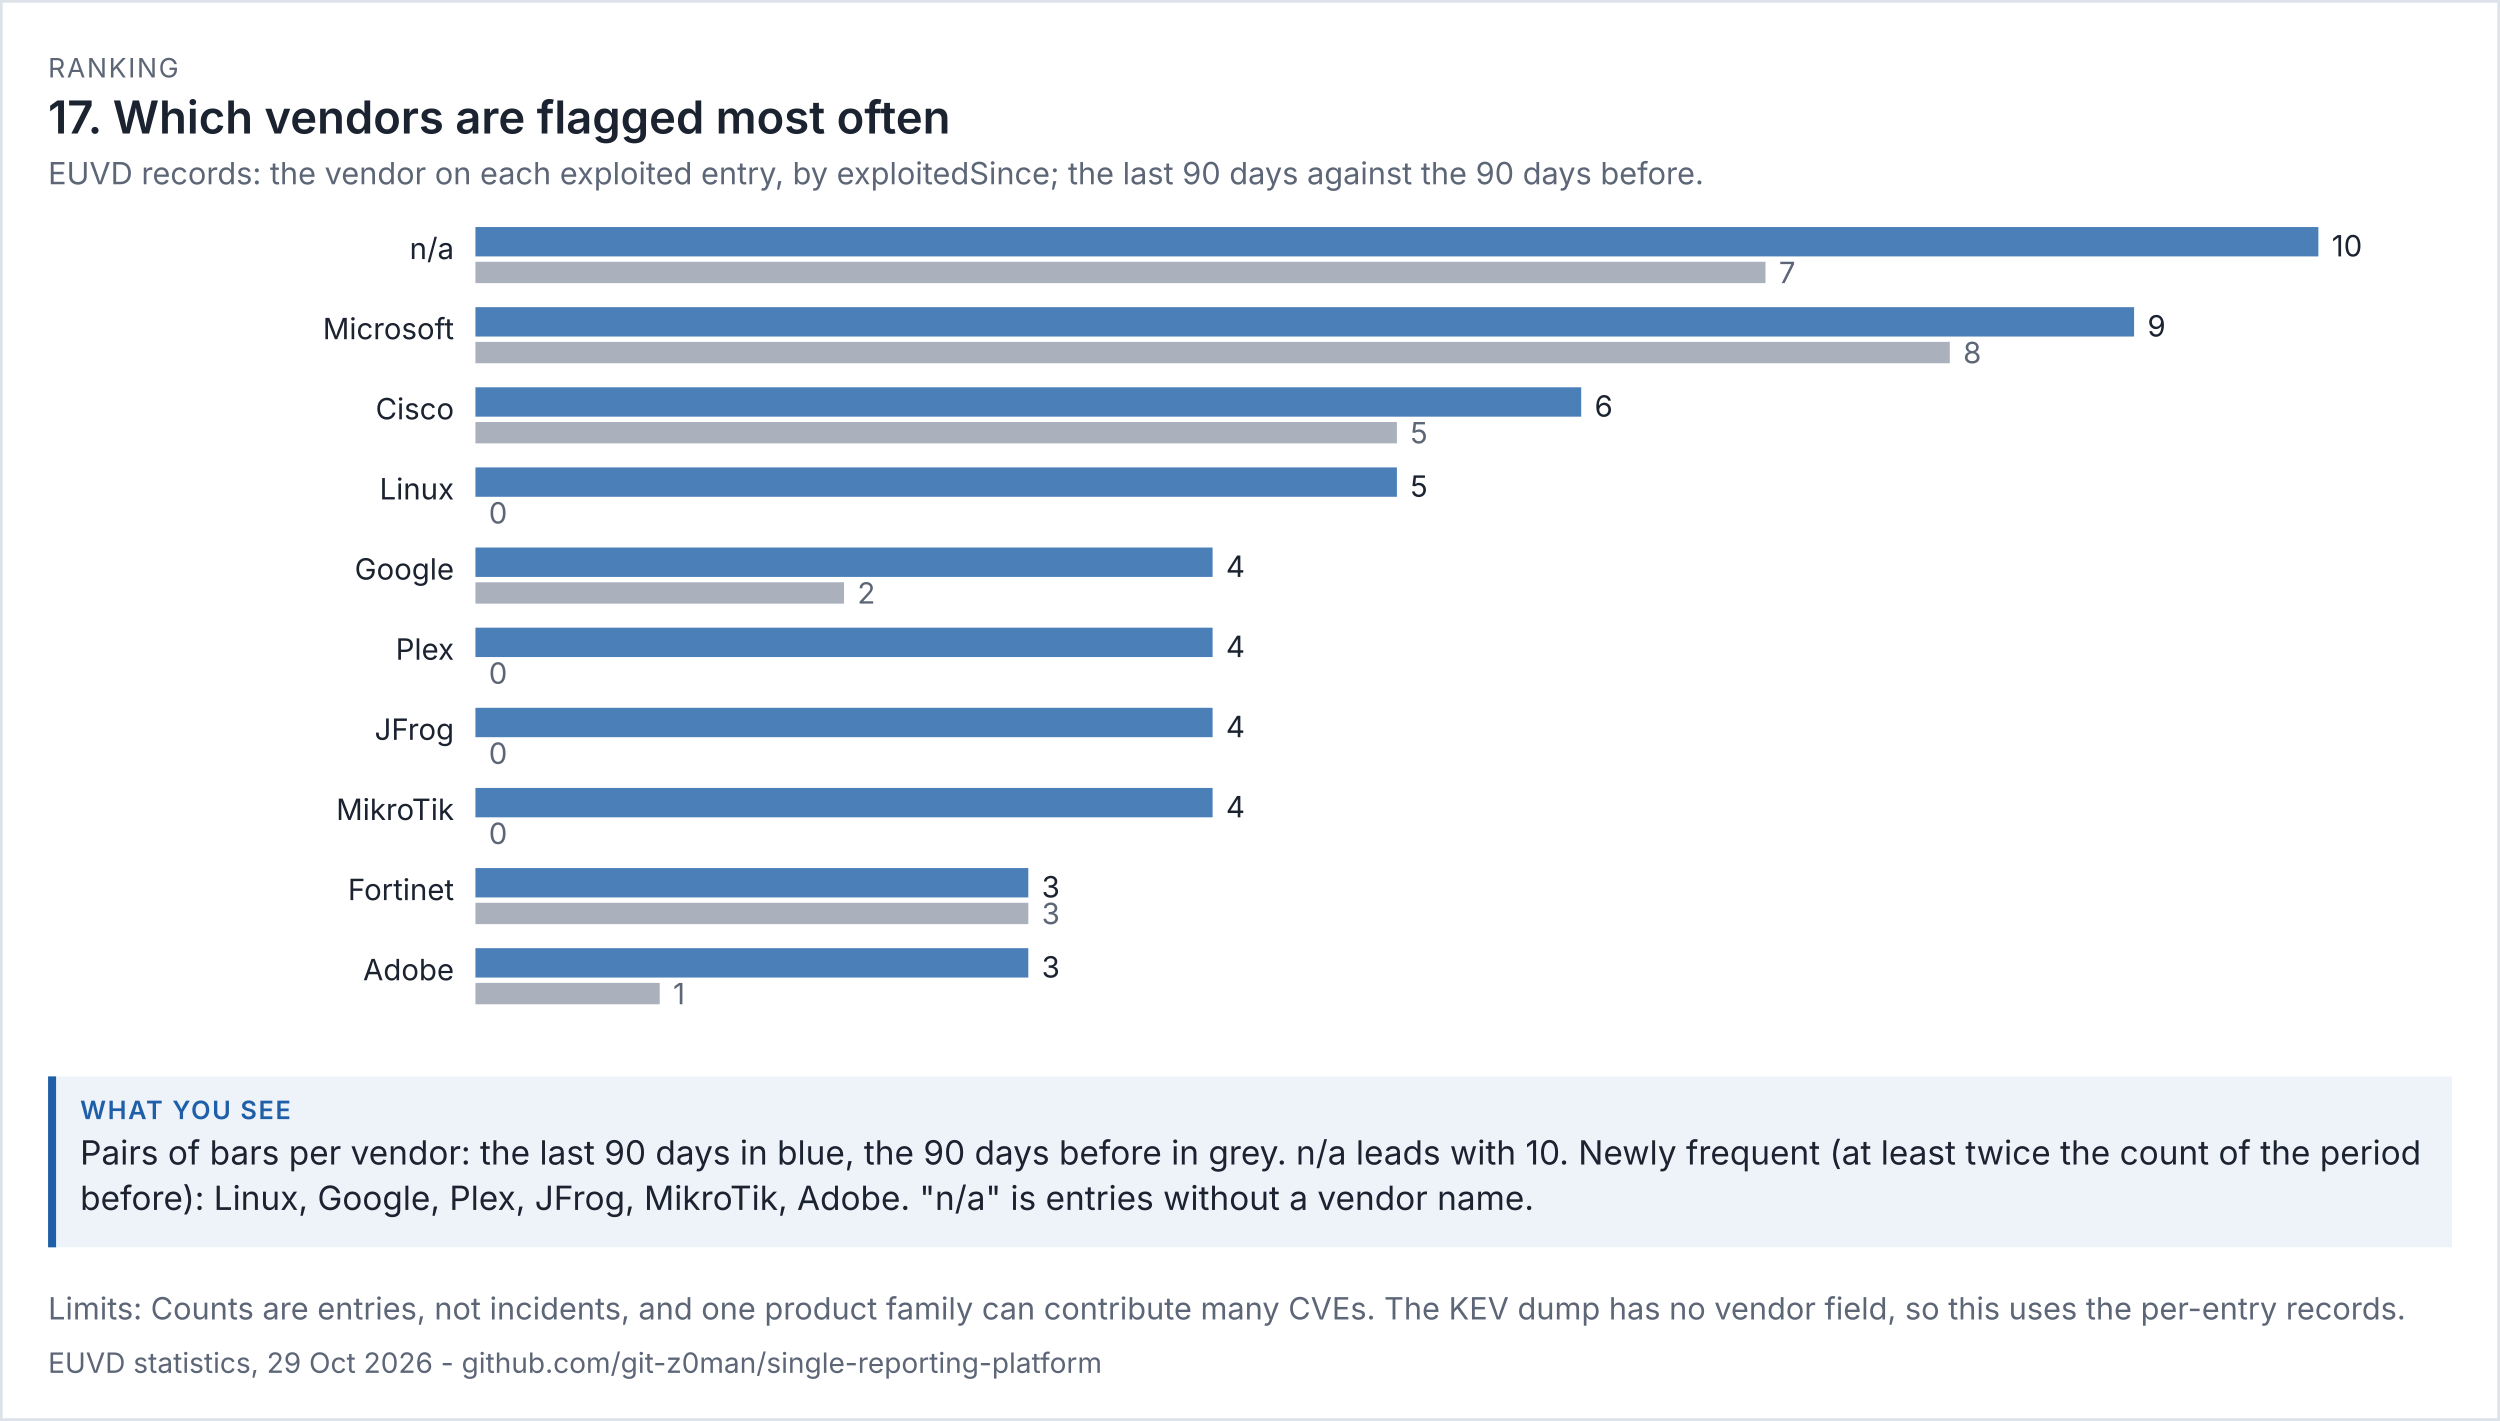
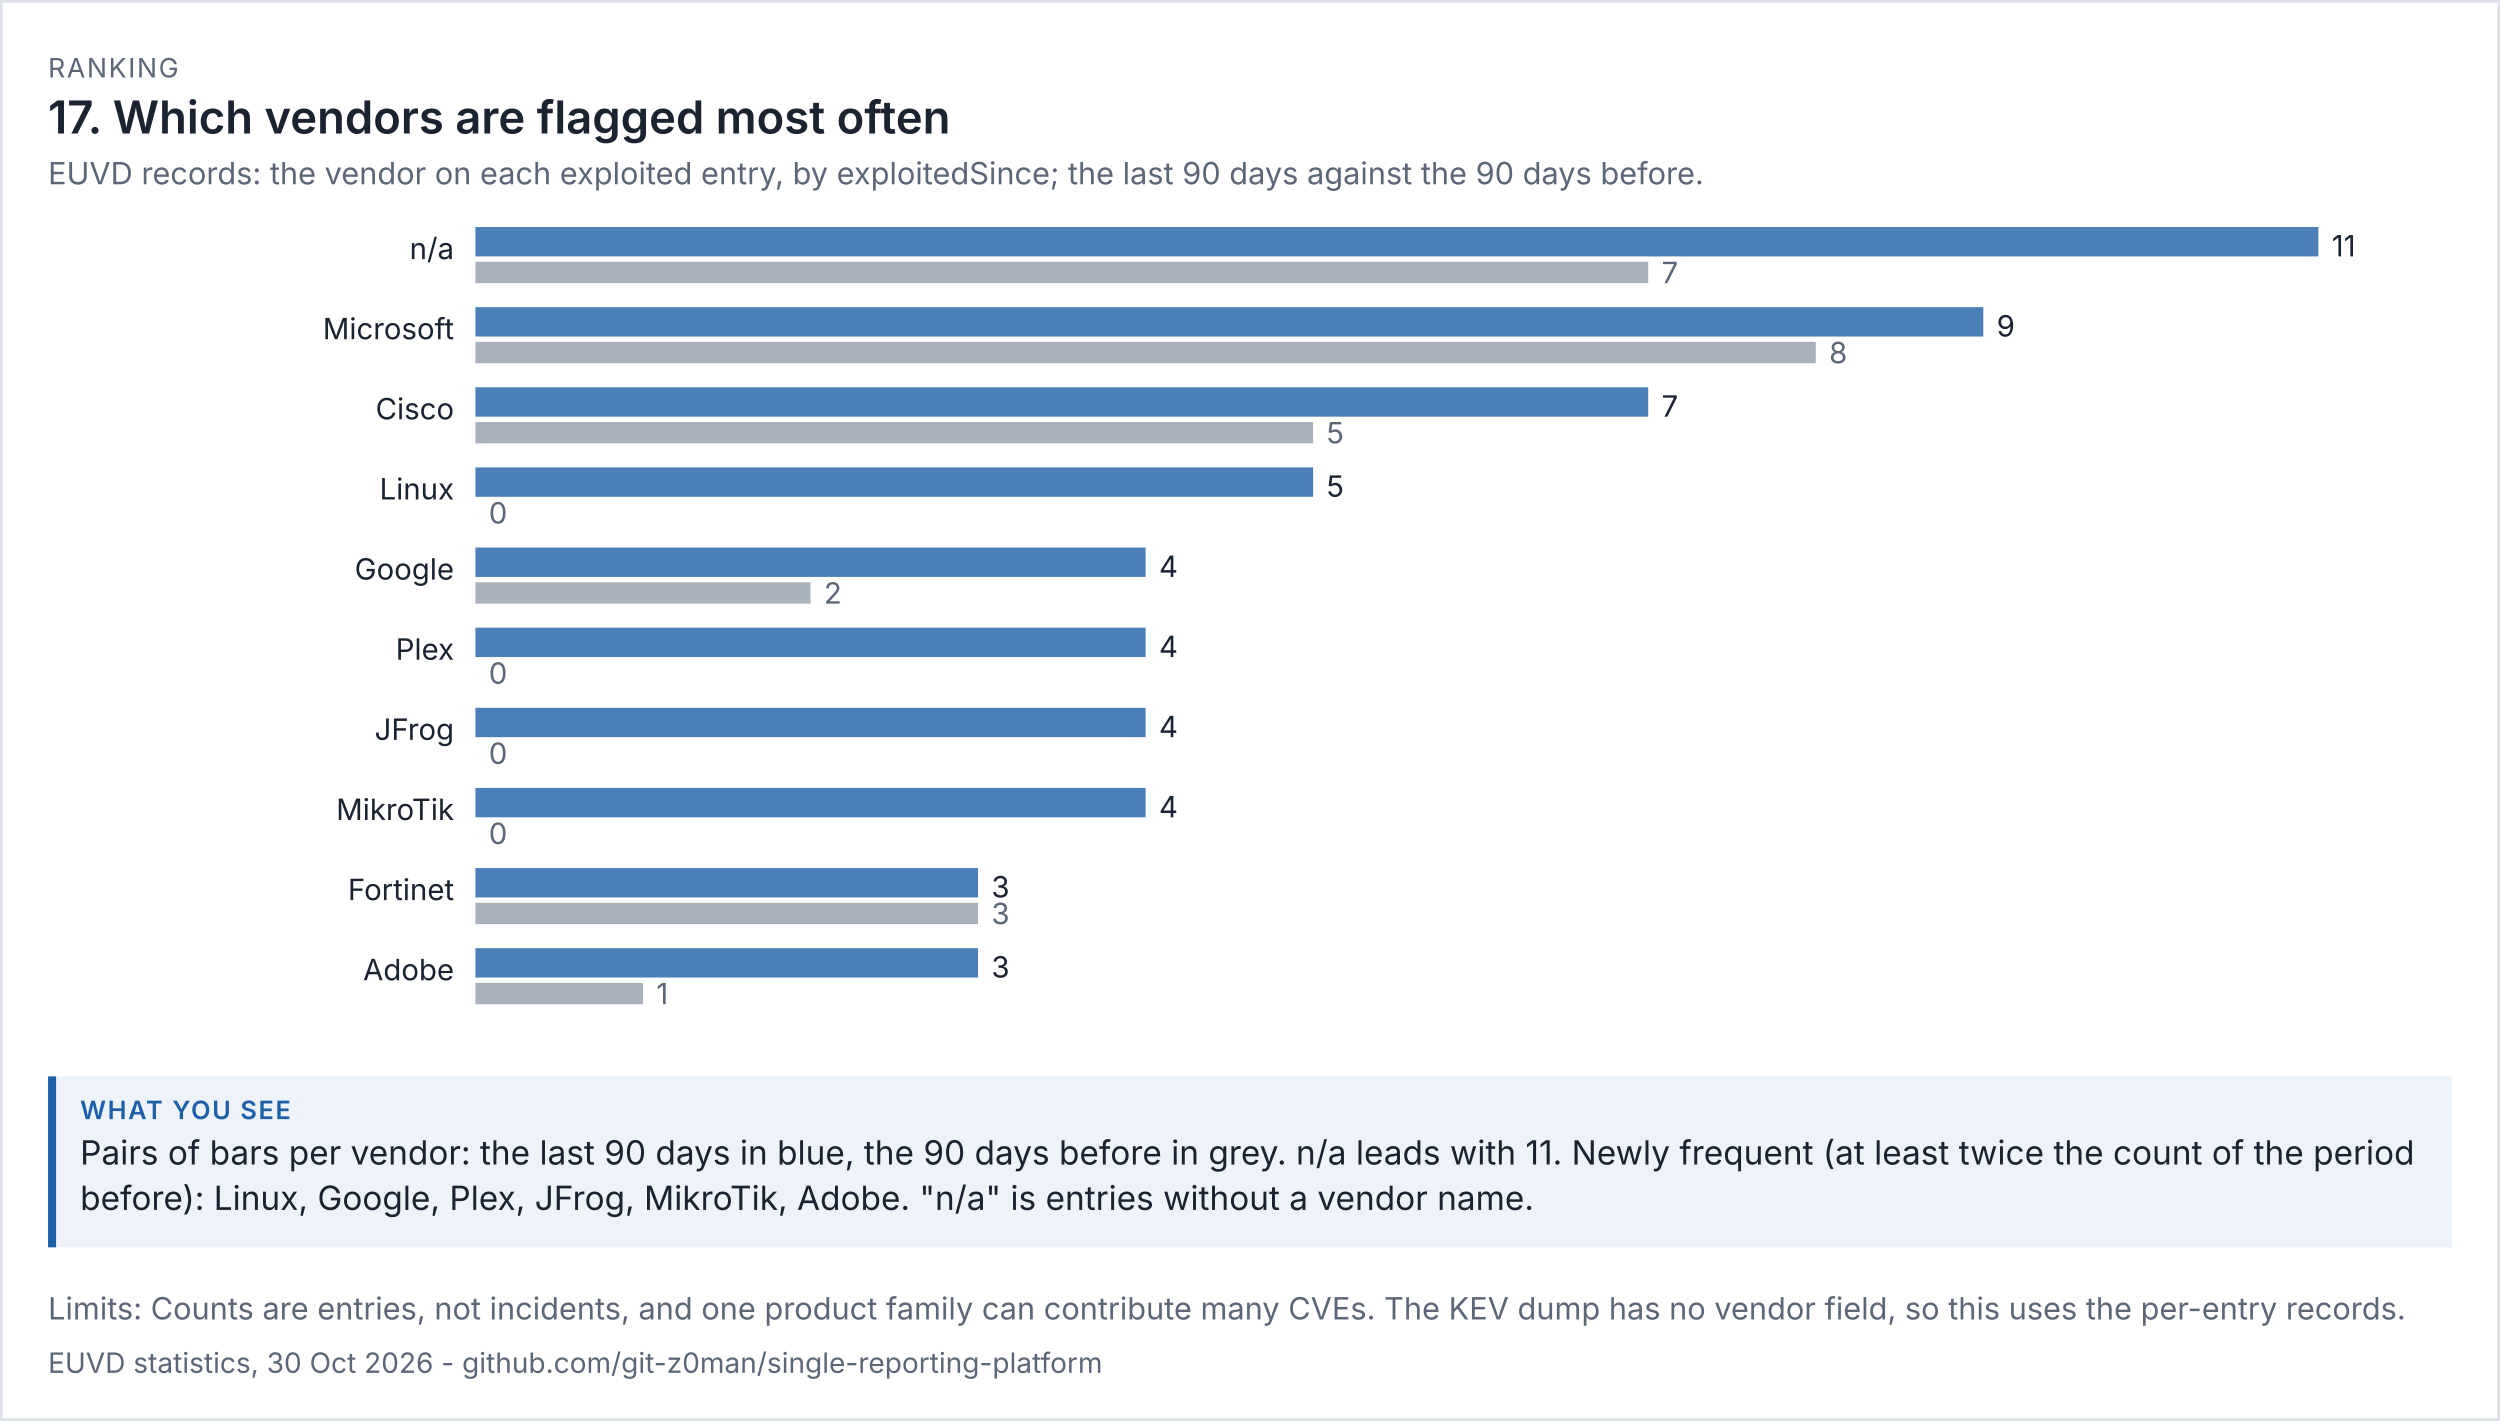
<svg xmlns="http://www.w3.org/2000/svg" viewBox="0 0 936 532" width="936" height="532" font-family="system-ui,-apple-system,'Segoe UI',sans-serif">
  <rect width="100%" height="100%" fill="#ffffff" />
  <rect x="0.5" y="0.5" width="935" height="531" fill="none" stroke="#dde1e8" />
  <text x="18" y="29" font-size="10" letter-spacing="0.6" fill="#5d6677">RANKING</text>
  <text x="18" y="50" font-size="17" fill="#1b2230" font-weight="600">17. Which vendors are flagged most often</text>
  <text x="18" y="69" font-size="11.5" fill="#5d6677">EUVD records: the vendor on each exploited entry, by exploitedSince; the last 90 days against the 90 days before.</text>
  <g transform="translate(18,79) scale(1)" font-size="11">
    <svg viewBox="0 0 900 312" role="img" width="900" height="312">
      <g>
        <text x="152" y="18" text-anchor="end" class="t" fill="rgb(27, 34, 48)">n/a</text>
        <rect x="160" y="6" width="690" height="11" fill="rgb(75, 127, 184)" />
-         <text x="855" y="17" class="t" fill="rgb(27, 34, 48)">10</text>
-         <rect x="160" y="19" width="483" height="8" fill="rgb(125, 135, 152)" opacity="0.65" />
-         <text x="648" y="27" fill="rgb(93, 102, 119)">7</text>
+         <text x="855" y="17" class="t" fill="rgb(27, 34, 48)">11</text>
+         <rect x="160" y="19" width="439.091" height="8" fill="rgb(125, 135, 152)" opacity="0.65" />
+         <text x="604.091" y="27" fill="rgb(93, 102, 119)">7</text>
        <text x="152" y="48" text-anchor="end" class="t" fill="rgb(27, 34, 48)">Microsoft</text>
-         <rect x="160" y="36" width="621" height="11" fill="rgb(75, 127, 184)" />
-         <text x="786" y="47" class="t" fill="rgb(27, 34, 48)">9</text>
-         <rect x="160" y="49" width="552" height="8" fill="rgb(125, 135, 152)" opacity="0.65" />
-         <text x="717" y="57" fill="rgb(93, 102, 119)">8</text>
+         <rect x="160" y="36" width="564.545" height="11" fill="rgb(75, 127, 184)" />
+         <text x="729.545" y="47" class="t" fill="rgb(27, 34, 48)">9</text>
+         <rect x="160" y="49" width="501.818" height="8" fill="rgb(125, 135, 152)" opacity="0.65" />
+         <text x="666.818" y="57" fill="rgb(93, 102, 119)">8</text>
        <text x="152" y="78" text-anchor="end" class="t" fill="rgb(27, 34, 48)">Cisco</text>
-         <rect x="160" y="66" width="414" height="11" fill="rgb(75, 127, 184)" />
-         <text x="579" y="77" class="t" fill="rgb(27, 34, 48)">6</text>
-         <rect x="160" y="79" width="345" height="8" fill="rgb(125, 135, 152)" opacity="0.65" />
-         <text x="510" y="87" fill="rgb(93, 102, 119)">5</text>
+         <rect x="160" y="66" width="439.091" height="11" fill="rgb(75, 127, 184)" />
+         <text x="604.091" y="77" class="t" fill="rgb(27, 34, 48)">7</text>
+         <rect x="160" y="79" width="313.636" height="8" fill="rgb(125, 135, 152)" opacity="0.65" />
+         <text x="478.636" y="87" fill="rgb(93, 102, 119)">5</text>
        <text x="152" y="108" text-anchor="end" class="t" fill="rgb(27, 34, 48)">Linux</text>
-         <rect x="160" y="96" width="345" height="11" fill="rgb(75, 127, 184)" />
-         <text x="510" y="107" class="t" fill="rgb(27, 34, 48)">5</text>
+         <rect x="160" y="96" width="313.636" height="11" fill="rgb(75, 127, 184)" />
+         <text x="478.636" y="107" class="t" fill="rgb(27, 34, 48)">5</text>
        <rect x="160" y="109" width="0" height="8" fill="rgb(125, 135, 152)" opacity="0.65" />
        <text x="165" y="117" fill="rgb(93, 102, 119)">0</text>
        <text x="152" y="138" text-anchor="end" class="t" fill="rgb(27, 34, 48)">Google</text>
-         <rect x="160" y="126" width="276" height="11" fill="rgb(75, 127, 184)" />
-         <text x="441" y="137" class="t" fill="rgb(27, 34, 48)">4</text>
-         <rect x="160" y="139" width="138" height="8" fill="rgb(125, 135, 152)" opacity="0.65" />
-         <text x="303" y="147" fill="rgb(93, 102, 119)">2</text>
+         <rect x="160" y="126" width="250.909" height="11" fill="rgb(75, 127, 184)" />
+         <text x="415.909" y="137" class="t" fill="rgb(27, 34, 48)">4</text>
+         <rect x="160" y="139" width="125.455" height="8" fill="rgb(125, 135, 152)" opacity="0.65" />
+         <text x="290.455" y="147" fill="rgb(93, 102, 119)">2</text>
        <text x="152" y="168" text-anchor="end" class="t" fill="rgb(27, 34, 48)">Plex</text>
-         <rect x="160" y="156" width="276" height="11" fill="rgb(75, 127, 184)" />
-         <text x="441" y="167" class="t" fill="rgb(27, 34, 48)">4</text>
+         <rect x="160" y="156" width="250.909" height="11" fill="rgb(75, 127, 184)" />
+         <text x="415.909" y="167" class="t" fill="rgb(27, 34, 48)">4</text>
        <rect x="160" y="169" width="0" height="8" fill="rgb(125, 135, 152)" opacity="0.65" />
        <text x="165" y="177" fill="rgb(93, 102, 119)">0</text>
        <text x="152" y="198" text-anchor="end" class="t" fill="rgb(27, 34, 48)">JFrog</text>
-         <rect x="160" y="186" width="276" height="11" fill="rgb(75, 127, 184)" />
-         <text x="441" y="197" class="t" fill="rgb(27, 34, 48)">4</text>
+         <rect x="160" y="186" width="250.909" height="11" fill="rgb(75, 127, 184)" />
+         <text x="415.909" y="197" class="t" fill="rgb(27, 34, 48)">4</text>
        <rect x="160" y="199" width="0" height="8" fill="rgb(125, 135, 152)" opacity="0.65" />
        <text x="165" y="207" fill="rgb(93, 102, 119)">0</text>
        <text x="152" y="228" text-anchor="end" class="t" fill="rgb(27, 34, 48)">MikroTik</text>
-         <rect x="160" y="216" width="276" height="11" fill="rgb(75, 127, 184)" />
-         <text x="441" y="227" class="t" fill="rgb(27, 34, 48)">4</text>
+         <rect x="160" y="216" width="250.909" height="11" fill="rgb(75, 127, 184)" />
+         <text x="415.909" y="227" class="t" fill="rgb(27, 34, 48)">4</text>
        <rect x="160" y="229" width="0" height="8" fill="rgb(125, 135, 152)" opacity="0.65" />
        <text x="165" y="237" fill="rgb(93, 102, 119)">0</text>
        <text x="152" y="258" text-anchor="end" class="t" fill="rgb(27, 34, 48)">Fortinet</text>
-         <rect x="160" y="246" width="207" height="11" fill="rgb(75, 127, 184)" />
-         <text x="372" y="257" class="t" fill="rgb(27, 34, 48)">3</text>
-         <rect x="160" y="259" width="207" height="8" fill="rgb(125, 135, 152)" opacity="0.65" />
-         <text x="372" y="267" fill="rgb(93, 102, 119)">3</text>
+         <rect x="160" y="246" width="188.182" height="11" fill="rgb(75, 127, 184)" />
+         <text x="353.182" y="257" class="t" fill="rgb(27, 34, 48)">3</text>
+         <rect x="160" y="259" width="188.182" height="8" fill="rgb(125, 135, 152)" opacity="0.65" />
+         <text x="353.182" y="267" fill="rgb(93, 102, 119)">3</text>
        <text x="152" y="288" text-anchor="end" class="t" fill="rgb(27, 34, 48)">Adobe</text>
-         <rect x="160" y="276" width="207" height="11" fill="rgb(75, 127, 184)" />
-         <text x="372" y="287" class="t" fill="rgb(27, 34, 48)">3</text>
-         <rect x="160" y="289" width="69" height="8" fill="rgb(125, 135, 152)" opacity="0.65" />
-         <text x="234" y="297" fill="rgb(93, 102, 119)">1</text>
+         <rect x="160" y="276" width="188.182" height="11" fill="rgb(75, 127, 184)" />
+         <text x="353.182" y="287" class="t" fill="rgb(27, 34, 48)">3</text>
+         <rect x="160" y="289" width="62.727" height="8" fill="rgb(125, 135, 152)" opacity="0.65" />
+         <text x="227.727" y="297" fill="rgb(93, 102, 119)">1</text>
      </g>
    </svg>
  </g>
  <rect x="18" y="403" width="900" height="64" fill="#eef3fa" />
  <rect x="18" y="403" width="3" height="64" fill="#1f5fa8" />
  <text x="30" y="419" font-size="9.5" letter-spacing="0.6" font-weight="600" fill="#1f5fa8">WHAT YOU SEE</text>
-   <text x="30" y="436" font-size="12.5" fill="#1b2230">Pairs of bars per vendor: the last 90 days in blue, the 90 days before in grey. n/a leads with 10. Newly frequent (at least twice the count of the period</text>
+   <text x="30" y="436" font-size="12.5" fill="#1b2230">Pairs of bars per vendor: the last 90 days in blue, the 90 days before in grey. n/a leads with 11. Newly frequent (at least twice the count of the period</text>
  <text x="30" y="453" font-size="12.5" fill="#1b2230">before): Linux, Google, Plex, JFrog, MikroTik, Adobe. "n/a" is entries without a vendor name.</text>
  <text x="18" y="494" font-size="11.5" fill="#5d6677">Limits: Counts are entries, not incidents, and one product family can contribute many CVEs. The KEV dump has no vendor field, so this uses the per-entry records.</text>
-   <text x="18" y="514" font-size="10.5" fill="#5d6677">EUVD statistics, 29 Oct 2026 - github.com/git-z0man/single-reporting-platform</text>
+   <text x="18" y="514" font-size="10.5" fill="#5d6677">EUVD statistics, 30 Oct 2026 - github.com/git-z0man/single-reporting-platform</text>
</svg>
